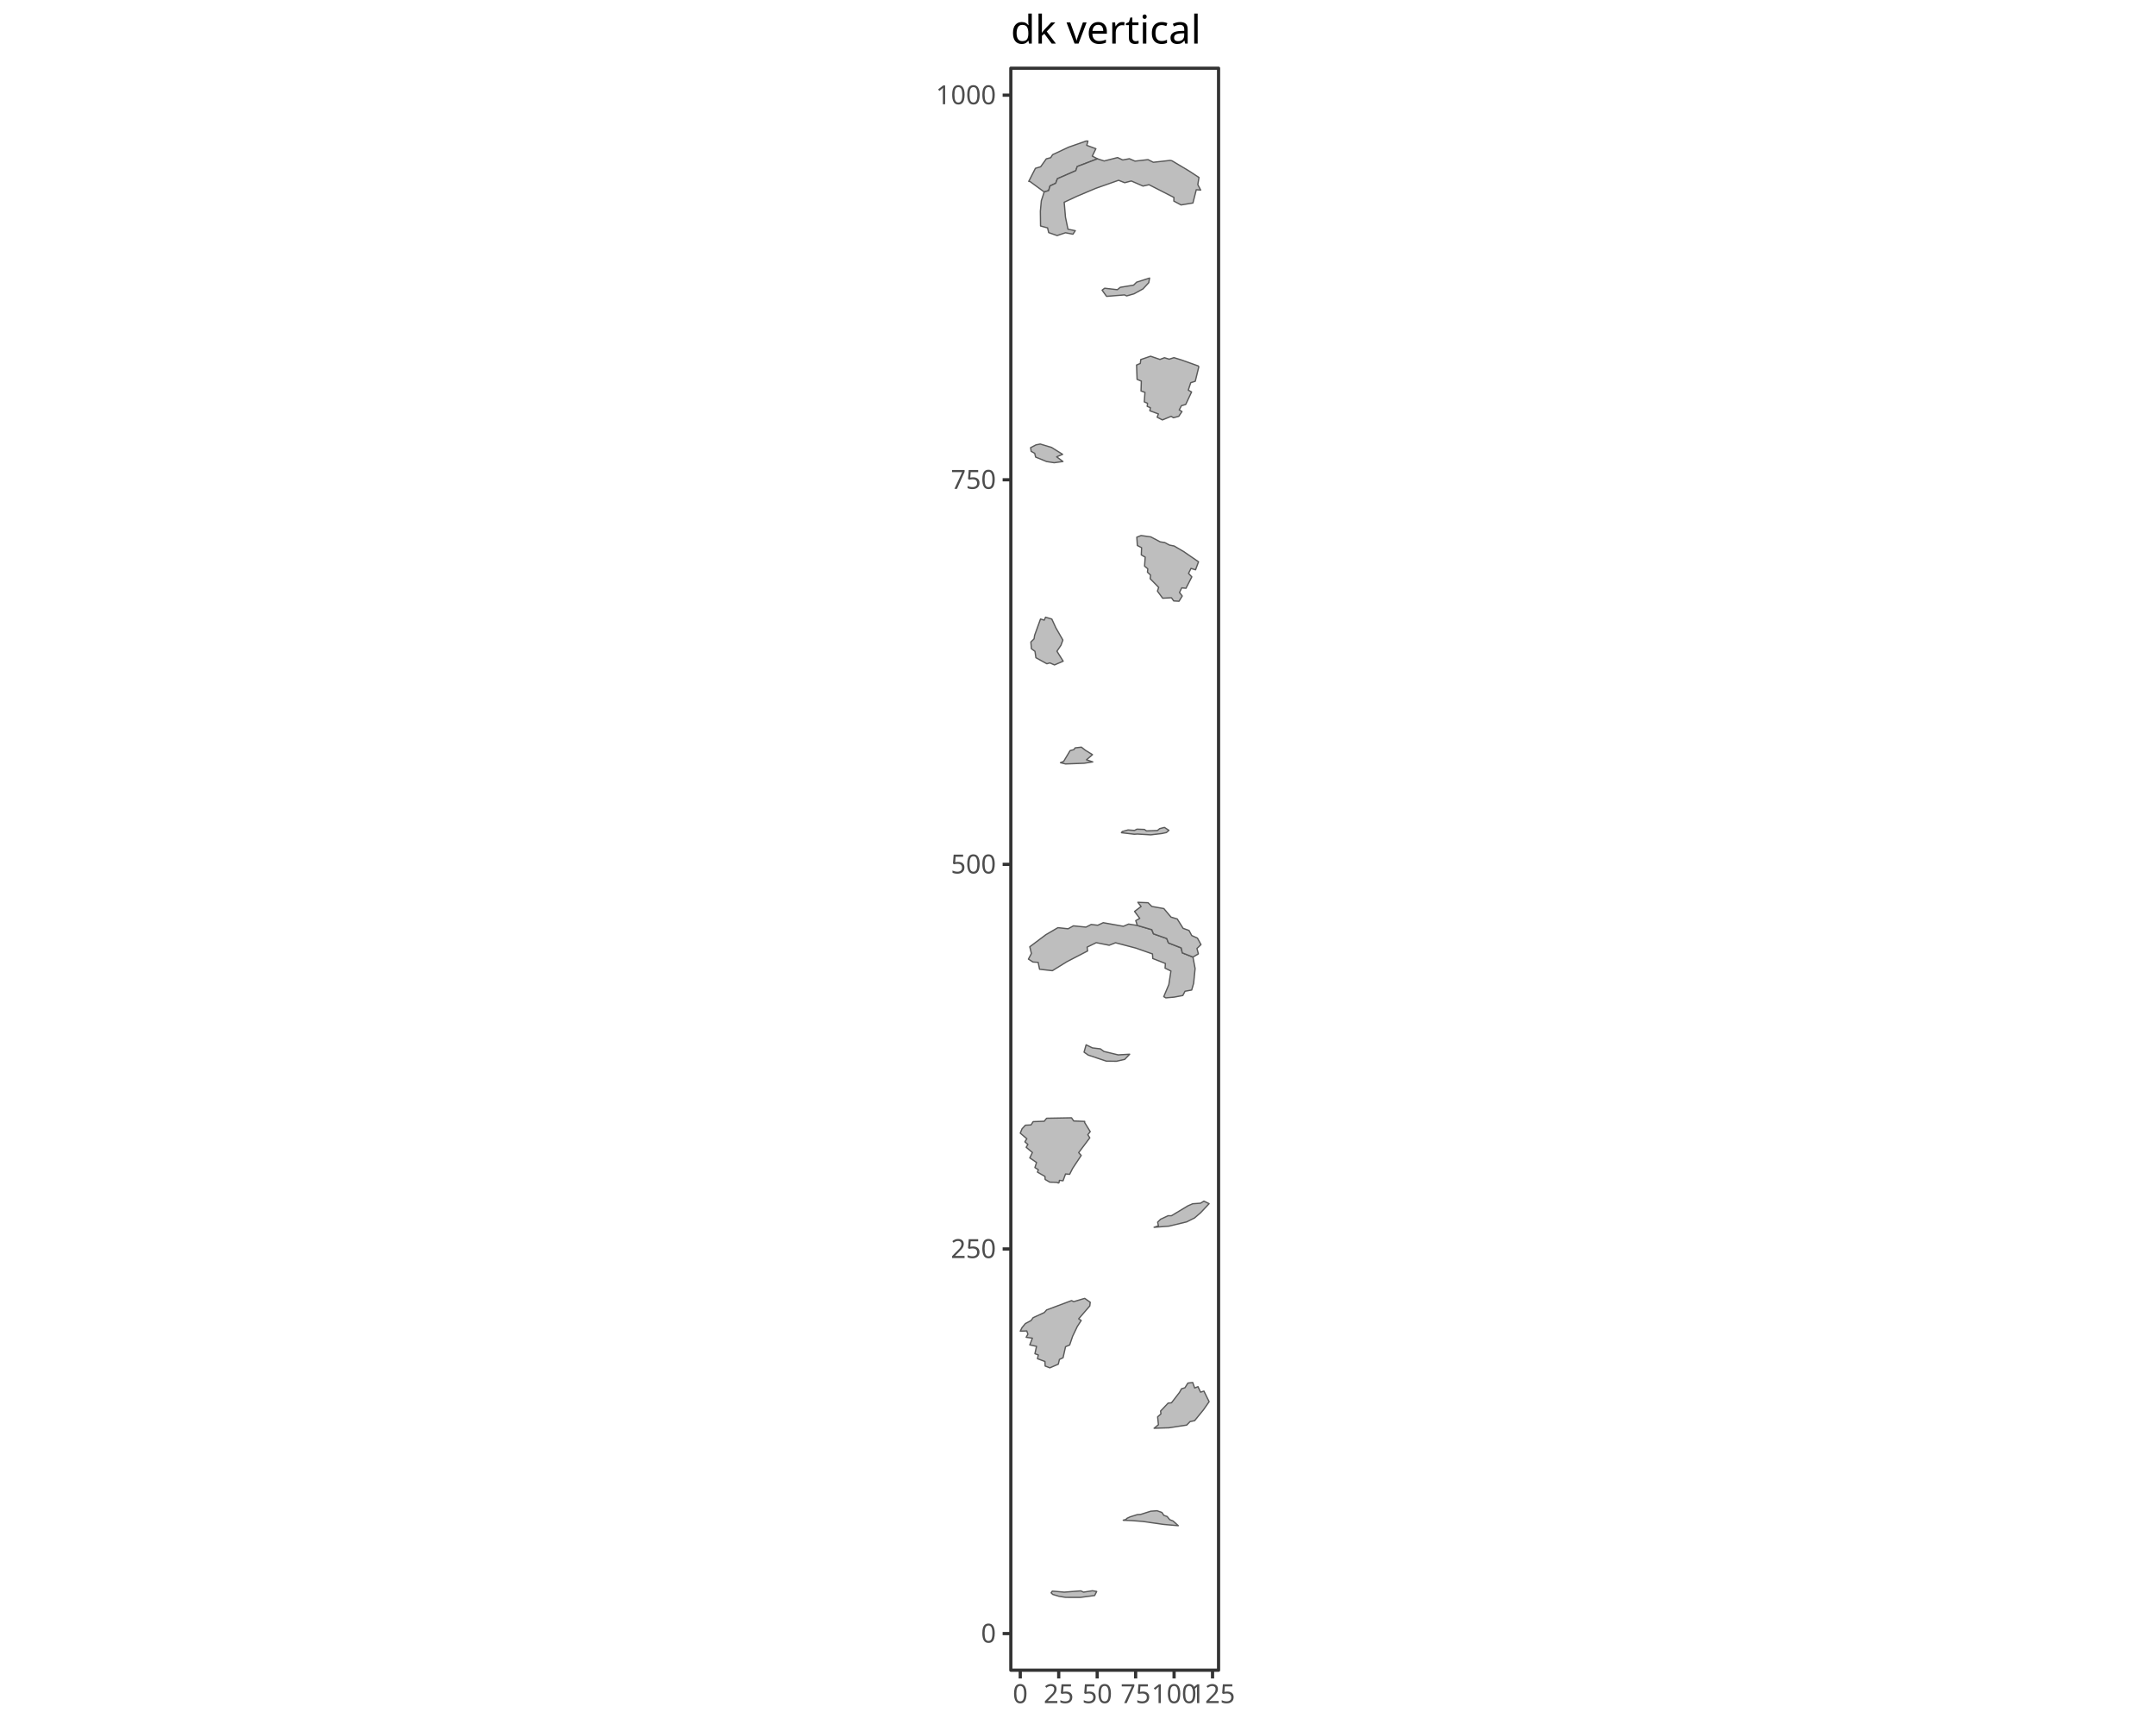
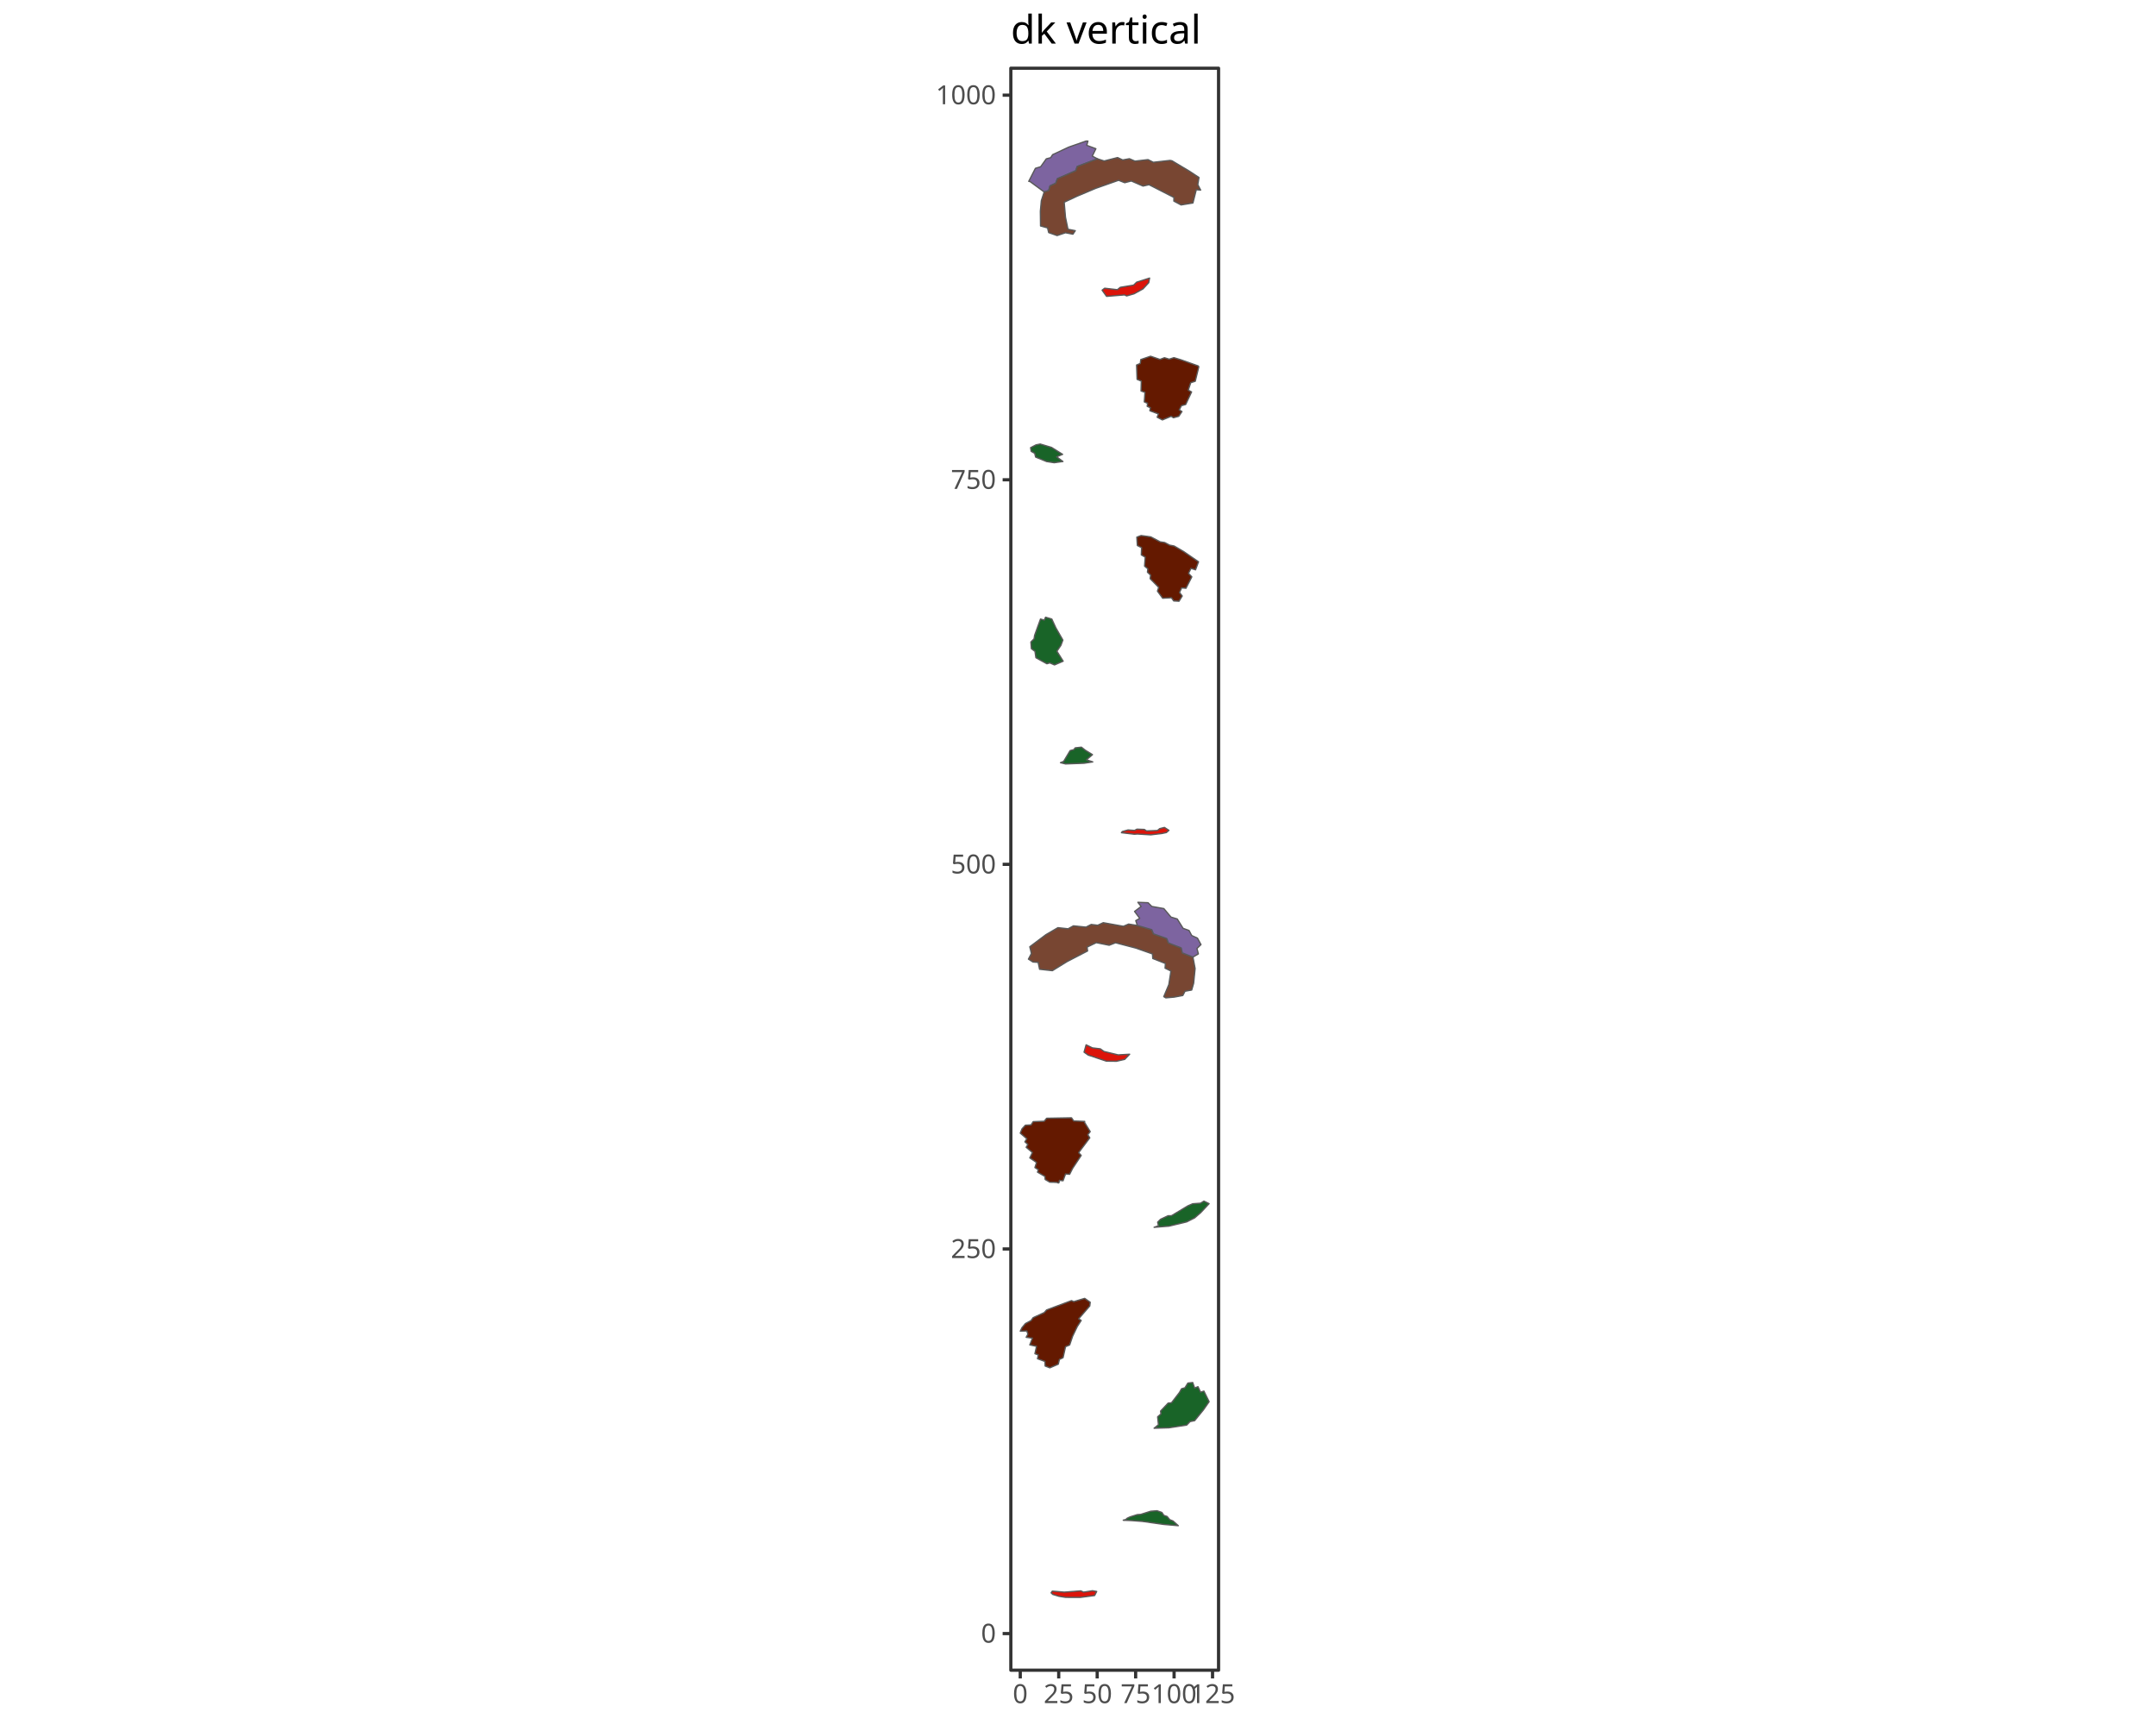
<svg xmlns="http://www.w3.org/2000/svg" class="svglite" data-engine-version="2.0" width="720.00pt" height="576.00pt" viewBox="0 0 720.00 576.00">
  <defs>
    <style type="text/css">
    .svglite line, .svglite polyline, .svglite polygon, .svglite path, .svglite rect, .svglite circle {
      fill: none;
      stroke: #000000;
      stroke-linecap: round;
      stroke-linejoin: round;
      stroke-miterlimit: 10.00;
    }
  </style>
  </defs>
  <rect width="100%" height="100%" style="stroke: none; fill: #FFFFFF;" />
  <defs>
    <clipPath id="cpMC4wMHw3MjAuMDB8MC4wMHw1NzYuMDA=">
      <rect x="0.00" y="0.00" width="720.00" height="576.00" />
    </clipPath>
  </defs>
  <g clip-path="url(#cpMC4wMHw3MjAuMDB8MC4wMHw1NzYuMDA=)">
</g>
  <defs>
    <clipPath id="cpMzA3LjU4fDQxMi40MnwwLjAwfDU3Ni4wMA==">
      <rect x="307.58" y="0.00" width="104.84" height="576.00" />
    </clipPath>
  </defs>
  <g clip-path="url(#cpMzA3LjU4fDQxMi40MnwwLjAwfDU3Ni4wMA==)">
    <rect x="307.58" y="0.00" width="104.84" height="576.00" style="stroke-width: 1.07; stroke: #FFFFFF; fill: #FFFFFF;" />
  </g>
  <g clip-path="url(#cpMC4wMHw3MjAuMDB8MC4wMHw1NzYuMDA=)">
    <rect x="337.57" y="22.78" width="69.37" height="534.92" style="stroke-width: 1.07; stroke: none; fill: #FFFFFF;" />
-     <path d="M 375.11 507.62 L 375.30 507.54 L 375.93 507.42 L 376.39 506.97 L 377.40 506.50 L 379.79 505.75 L 380.93 505.68 L 384.28 504.62 L 386.39 504.46 L 388.02 505.03 L 388.66 505.99 L 389.77 506.38 L 390.63 507.43 L 391.75 507.88 L 393.49 509.45 L 388.65 509.03 L 381.52 508.02 L 378.01 507.75 L 376.02 507.67 L 375.34 507.66 L 375.11 507.62 Z" style="fill-rule: evenodd; fill: #BEBEBE; stroke-width: 0.43; stroke: #595959; stroke-linecap: butt;" />
-     <path d="M 385.41 476.91 L 386.86 475.73 L 386.59 473.10 L 387.70 472.12 L 387.58 471.17 L 390.09 468.52 L 391.22 468.41 L 393.88 464.96 L 394.57 463.73 L 395.72 463.39 L 396.69 461.82 L 398.31 461.64 L 398.96 463.47 L 400.07 463.03 L 400.93 464.86 L 402.05 464.50 L 403.79 468.04 L 401.89 470.77 L 398.95 474.38 L 397.42 474.69 L 396.30 475.85 L 390.38 476.76 L 385.41 476.91 Z" style="fill-rule: evenodd; fill: #BEBEBE; stroke-width: 0.43; stroke: #595959; stroke-linecap: butt;" />
-     <path d="M 396.69 402.65 L 398.31 401.95 L 400.93 401.76 L 402.05 401.07 L 403.79 401.92 L 400.95 404.94 L 398.95 406.67 L 396.30 408.00 L 390.38 409.43 L 385.41 409.81 L 386.86 409.30 L 386.59 408.09 L 387.58 407.12 L 390.09 405.95 L 391.22 405.94 L 396.69 402.65 Z" style="fill-rule: evenodd; fill: #BEBEBE; stroke-width: 0.43; stroke: #595959; stroke-linecap: butt;" />
-     <path d="M 351.02 531.86 L 351.41 531.30 L 352.66 531.39 L 355.42 531.64 L 360.93 531.21 L 361.85 531.64 L 364.85 531.17 L 366.24 531.41 L 365.55 532.77 L 360.80 533.39 L 355.89 533.38 L 353.65 533.03 L 351.57 532.40 L 351.02 531.86 Z" style="fill-rule: evenodd; fill: #BEBEBE; stroke-width: 0.43; stroke: #595959; stroke-linecap: butt;" />
-     <path d="M 362.02 351.32 L 362.71 348.88 L 364.81 349.90 L 367.46 350.22 L 368.66 351.09 L 373.41 352.24 L 377.25 352.02 L 375.60 353.74 L 372.84 354.37 L 369.48 354.33 L 363.41 352.31 L 362.02 351.32 Z" style="fill-rule: evenodd; fill: #BEBEBE; stroke-width: 0.43; stroke: #595959; stroke-linecap: butt;" />
-     <path d="M 341.31 443.29 L 342.43 441.96 L 344.32 440.94 L 345.03 439.98 L 348.72 438.29 L 349.52 437.40 L 357.84 434.29 L 358.57 434.63 L 362.24 433.54 L 364.08 434.84 L 363.94 436.07 L 360.22 440.37 L 361.07 440.92 L 359.77 442.93 L 358.21 446.18 L 357.21 449.12 L 355.84 449.68 L 355.01 453.37 L 353.80 453.93 L 353.42 455.52 L 350.60 456.74 L 349.03 456.13 L 348.96 454.61 L 346.47 453.69 L 346.74 452.43 L 345.61 452.01 L 346.15 449.57 L 343.90 449.08 L 344.77 446.83 L 342.69 446.54 L 343.26 445.50 L 342.90 444.42 L 340.72 444.49 L 341.31 443.29 Z" style="fill-rule: evenodd; fill: #BEBEBE; stroke-width: 0.43; stroke: #595959; stroke-linecap: butt;" />
-     <path d="M 341.31 376.93 L 342.43 375.72 L 344.32 375.62 L 345.03 374.53 L 348.72 374.40 L 349.52 373.40 L 357.84 373.25 L 358.57 374.31 L 362.24 374.45 L 362.19 374.78 L 364.08 377.86 L 363.27 378.90 L 363.94 379.93 L 360.22 384.88 L 361.07 385.82 L 358.21 390.13 L 357.21 392.11 L 355.84 392.00 L 355.01 394.27 L 353.80 394.14 L 353.72 394.52 L 353.65 394.93 L 353.42 395.03 L 353.03 394.84 L 352.39 394.80 L 351.83 394.77 L 350.60 394.75 L 349.03 393.84 L 348.96 392.83 L 346.47 391.39 L 346.74 390.59 L 345.61 389.86 L 346.15 388.17 L 343.90 386.63 L 344.77 384.83 L 342.69 383.10 L 343.26 382.14 L 342.27 381.27 L 342.90 380.24 L 340.72 378.37 L 341.31 376.93 Z" style="fill-rule: evenodd; fill: #BEBEBE; stroke-width: 0.43; stroke: #595959; stroke-linecap: butt;" />
-     <path d="M 343.44 320.26 L 344.44 318.39 L 343.90 316.14 L 349.25 312.12 L 353.29 309.76 L 356.69 310.13 L 358.47 309.15 L 362.66 309.58 L 364.41 308.69 L 366.60 308.95 L 368.43 308.10 L 375.15 309.30 L 376.90 308.56 L 379.81 309.02 L 384.65 310.43 L 385.21 311.82 L 389.64 313.39 L 390.20 314.85 L 394.48 316.53 L 394.83 318.17 L 398.39 319.58 L 399.11 323.41 L 398.62 328.32 L 397.97 330.58 L 395.74 330.99 L 395.00 332.41 L 392.13 332.95 L 389.32 333.20 L 388.64 332.79 L 390.33 328.77 L 391.03 324.24 L 389.08 323.28 L 389.19 321.72 L 384.97 320.06 L 384.87 318.53 L 379.32 316.58 L 372.53 314.80 L 370.42 315.63 L 366.09 314.77 L 363.05 316.25 L 363.20 317.54 L 356.34 321.10 L 351.45 324.12 L 347.17 323.65 L 346.69 321.35 L 344.96 321.23 L 343.44 320.26 Z" style="fill-rule: evenodd; fill: #BEBEBE; stroke-width: 0.43; stroke: #595959; stroke-linecap: butt;" />
-     <path d="M 379.99 301.29 L 383.40 301.43 L 384.65 302.67 L 388.67 303.39 L 391.06 306.23 L 393.14 306.85 L 395.10 309.98 L 397.08 310.70 L 397.98 312.39 L 399.89 313.25 L 401.07 315.41 L 399.73 316.71 L 400.20 318.51 L 398.39 319.58 L 394.83 318.17 L 394.48 316.53 L 390.20 314.85 L 389.64 313.39 L 385.21 311.82 L 384.65 310.43 L 379.81 309.02 L 379.29 307.41 L 380.62 306.66 L 378.89 304.34 L 381.07 302.69 L 379.99 301.29 Z" style="fill-rule: evenodd; fill: #BEBEBE; stroke-width: 0.43; stroke: #595959; stroke-linecap: butt;" />
-     <path d="M 354.15 254.67 L 355.22 254.22 L 357.37 250.63 L 358.60 250.31 L 359.06 249.72 L 361.14 249.49 L 362.47 250.53 L 364.84 251.99 L 362.84 253.70 L 364.94 254.41 L 362.04 254.86 L 355.83 255.09 L 354.15 254.67 Z" style="fill-rule: evenodd; fill: #BEBEBE; stroke-width: 0.43; stroke: #595959; stroke-linecap: butt;" />
-     <path d="M 344.26 214.38 L 345.33 213.32 L 345.51 212.14 L 347.48 206.70 L 348.72 207.07 L 349.17 206.09 L 351.25 206.70 L 352.59 209.61 L 354.95 213.73 L 354.30 215.48 L 352.96 217.45 L 355.05 220.78 L 352.15 222.03 L 350.60 221.35 L 349.60 221.64 L 345.94 219.62 L 345.63 217.49 L 344.44 216.61 L 344.26 214.38 Z" style="fill-rule: evenodd; fill: #BEBEBE; stroke-width: 0.43; stroke: #595959; stroke-linecap: butt;" />
-     <path d="M 344.17 149.48 L 345.97 148.55 L 347.39 148.27 L 351.17 149.40 L 354.86 151.71 L 352.87 152.54 L 354.97 154.10 L 352.06 154.51 L 349.52 154.12 L 345.85 152.63 L 345.54 151.37 L 344.36 150.71 L 344.17 149.48 Z" style="fill-rule: evenodd; fill: #BEBEBE; stroke-width: 0.43; stroke: #595959; stroke-linecap: butt;" />
-     <path d="M 374.50 278.05 L 374.79 277.66 L 376.71 277.13 L 378.88 277.29 L 379.69 276.87 L 382.16 276.96 L 382.87 277.45 L 386.52 277.31 L 387.29 276.69 L 388.87 276.29 L 390.36 277.26 L 389.52 278.00 L 387.95 278.33 L 384.29 278.76 L 379.85 278.49 L 378.83 278.56 L 374.50 278.05 Z" style="fill-rule: evenodd; fill: #BEBEBE; stroke-width: 0.43; stroke: #595959; stroke-linecap: butt;" />
-     <path d="M 368.90 96.24 L 373.15 96.73 L 374.12 95.94 L 378.56 95.21 L 379.58 94.22 L 383.91 92.85 L 383.62 94.40 L 381.70 96.47 L 378.73 98.10 L 376.25 98.81 L 375.54 98.47 L 369.54 98.96 L 368.05 96.90 L 368.90 96.24 Z" style="fill-rule: evenodd; fill: #BEBEBE; stroke-width: 0.43; stroke: #595959; stroke-linecap: butt;" />
-     <path d="M 381.06 178.82 L 384.31 179.27 L 387.45 180.93 L 388.96 181.16 L 390.55 182.01 L 392.12 182.32 L 395.33 184.20 L 400.25 187.59 L 399.25 190.27 L 397.74 189.80 L 396.91 191.46 L 398.01 192.62 L 396.06 196.43 L 394.63 196.29 L 393.90 197.85 L 394.81 199.01 L 393.73 200.76 L 391.96 200.66 L 391.21 199.60 L 388.27 199.75 L 386.53 197.38 L 386.94 196.13 L 384.09 193.22 L 384.24 192.04 L 383.19 191.06 L 383.31 189.94 L 382.23 189.04 L 382.44 186.04 L 381.14 185.29 L 381.23 182.88 L 379.82 182.15 L 379.64 179.37 L 381.06 178.82 Z" style="fill-rule: evenodd; fill: #BEBEBE; stroke-width: 0.43; stroke: #595959; stroke-linecap: butt;" />
-     <path d="M 380.97 120.06 L 384.23 118.95 L 387.37 120.02 L 388.88 119.45 L 390.46 119.94 L 392.04 119.43 L 394.47 120.17 L 400.17 122.20 L 400.34 122.49 L 399.16 127.31 L 397.65 127.78 L 396.83 130.27 L 397.93 130.88 L 395.97 135.06 L 394.54 135.47 L 393.81 136.88 L 394.72 137.42 L 393.65 139.01 L 391.87 139.49 L 391.12 139.01 L 388.18 140.22 L 386.44 139.31 L 386.85 138.22 L 384.00 137.16 L 384.16 136.13 L 383.11 135.68 L 383.22 134.66 L 382.14 134.19 L 382.36 131.02 L 381.05 130.55 L 381.15 127.26 L 379.73 126.67 L 379.56 121.89 L 380.80 121.36 L 380.97 120.06 Z" style="fill-rule: evenodd; fill: #BEBEBE; stroke-width: 0.43; stroke: #595959; stroke-linecap: butt;" />
-     <path d="M 343.55 60.55 L 345.78 56.20 L 347.53 55.68 L 349.41 53.04 L 350.88 52.65 L 351.53 51.64 L 356.89 49.13 L 362.70 47.10 L 363.31 47.10 L 362.92 48.53 L 365.97 49.66 L 364.77 52.12 L 366.50 53.03 L 359.74 55.60 L 359.27 56.99 L 353.13 59.67 L 352.55 61.20 L 350.66 62.08 L 350.20 63.64 L 348.71 64.10 L 343.98 60.62 L 343.55 60.55 Z" style="fill-rule: evenodd; fill: #BEBEBE; stroke-width: 0.43; stroke: #595959; stroke-linecap: butt;" />
-     <path d="M 348.71 64.10 L 350.20 63.64 L 350.66 62.08 L 352.55 61.20 L 353.13 59.67 L 359.27 56.99 L 359.74 55.60 L 366.50 53.03 L 368.74 53.75 L 373.21 52.61 L 374.93 53.41 L 377.17 53.00 L 379.02 53.80 L 383.39 53.30 L 385.16 54.19 L 390.75 53.56 L 391.39 53.69 L 397.25 57.19 L 400.40 59.27 L 400.01 61.65 L 400.96 63.47 L 399.50 63.35 L 398.38 67.78 L 394.42 68.43 L 392.01 67.15 L 392.03 65.92 L 383.72 61.68 L 381.71 62.13 L 377.80 60.43 L 375.60 61.01 L 373.56 60.20 L 365.95 62.88 L 359.64 65.54 L 355.39 67.53 L 355.82 72.55 L 356.65 76.54 L 359.10 77.03 L 358.31 78.20 L 355.82 77.72 L 353.02 78.66 L 350.21 77.67 L 349.83 76.10 L 347.49 75.45 L 347.43 70.53 L 347.75 67.04 L 348.71 64.10 Z" style="fill-rule: evenodd; fill: #BEBEBE; stroke-width: 0.43; stroke: #595959; stroke-linecap: butt;" />
+     <path d="M 375.11 507.62 L 375.30 507.54 L 375.93 507.42 L 376.39 506.97 L 377.40 506.50 L 379.79 505.75 L 380.93 505.68 L 384.28 504.62 L 386.39 504.46 L 388.02 505.03 L 388.66 505.99 L 389.77 506.38 L 390.63 507.43 L 391.75 507.88 L 393.49 509.45 L 388.65 509.03 L 381.52 508.02 L 378.01 507.75 L 376.02 507.67 L 375.34 507.66 L 375.11 507.62 Z" style="fill-rule: evenodd; fill: #196428; stroke-width: 0.43; stroke: #595959; stroke-linecap: butt;" />
+     <path d="M 385.41 476.91 L 386.86 475.73 L 386.59 473.10 L 387.70 472.12 L 387.58 471.17 L 390.09 468.52 L 391.22 468.41 L 393.88 464.96 L 394.57 463.73 L 395.72 463.39 L 396.69 461.82 L 398.31 461.64 L 398.96 463.47 L 400.07 463.03 L 400.93 464.86 L 402.05 464.50 L 403.79 468.04 L 401.89 470.77 L 398.95 474.38 L 397.42 474.69 L 396.30 475.85 L 390.38 476.76 L 385.41 476.91 Z" style="fill-rule: evenodd; fill: #196428; stroke-width: 0.43; stroke: #595959; stroke-linecap: butt;" />
+     <path d="M 396.69 402.65 L 398.31 401.95 L 400.93 401.76 L 402.05 401.07 L 403.79 401.92 L 400.95 404.94 L 398.95 406.67 L 396.30 408.00 L 390.38 409.43 L 385.41 409.81 L 386.86 409.30 L 386.59 408.09 L 387.58 407.12 L 390.09 405.95 L 391.22 405.94 L 396.69 402.65 Z" style="fill-rule: evenodd; fill: #196428; stroke-width: 0.43; stroke: #595959; stroke-linecap: butt;" />
+     <path d="M 351.02 531.86 L 351.41 531.30 L 352.66 531.39 L 355.42 531.64 L 360.93 531.21 L 361.85 531.64 L 364.85 531.17 L 366.24 531.41 L 365.55 532.77 L 360.80 533.39 L 355.89 533.38 L 353.65 533.03 L 351.57 532.40 L 351.02 531.86 Z" style="fill-rule: evenodd; fill: #DC140A; stroke-width: 0.43; stroke: #595959; stroke-linecap: butt;" />
+     <path d="M 362.02 351.32 L 362.71 348.88 L 364.81 349.90 L 367.46 350.22 L 368.66 351.09 L 373.41 352.24 L 377.25 352.02 L 375.60 353.74 L 372.84 354.37 L 369.48 354.33 L 363.41 352.31 L 362.02 351.32 Z" style="fill-rule: evenodd; fill: #DC140A; stroke-width: 0.43; stroke: #595959; stroke-linecap: butt;" />
+     <path d="M 341.31 443.29 L 342.43 441.96 L 344.32 440.94 L 345.03 439.98 L 348.72 438.29 L 349.52 437.40 L 357.84 434.29 L 358.57 434.63 L 362.24 433.54 L 364.08 434.84 L 363.94 436.07 L 360.22 440.37 L 361.07 440.92 L 359.77 442.93 L 358.21 446.18 L 357.21 449.12 L 355.84 449.68 L 355.01 453.37 L 353.80 453.93 L 353.42 455.52 L 350.60 456.74 L 349.03 456.13 L 348.96 454.61 L 346.47 453.69 L 346.74 452.43 L 345.61 452.01 L 346.15 449.57 L 343.90 449.08 L 344.77 446.83 L 342.69 446.54 L 343.26 445.50 L 342.90 444.42 L 340.72 444.49 L 341.31 443.29 Z" style="fill-rule: evenodd; fill: #641900; stroke-width: 0.43; stroke: #595959; stroke-linecap: butt;" />
+     <path d="M 341.31 376.93 L 342.43 375.72 L 344.32 375.62 L 345.03 374.53 L 348.72 374.40 L 349.52 373.40 L 357.84 373.25 L 358.57 374.31 L 362.24 374.45 L 362.19 374.78 L 364.08 377.86 L 363.27 378.90 L 363.94 379.93 L 360.22 384.88 L 361.07 385.82 L 358.21 390.13 L 357.21 392.11 L 355.84 392.00 L 355.01 394.27 L 353.80 394.14 L 353.72 394.52 L 353.65 394.93 L 353.42 395.03 L 353.03 394.84 L 352.39 394.80 L 351.83 394.77 L 350.60 394.75 L 349.03 393.84 L 348.96 392.83 L 346.47 391.39 L 346.74 390.59 L 345.61 389.86 L 346.15 388.17 L 343.90 386.63 L 344.77 384.83 L 342.69 383.10 L 343.26 382.14 L 342.27 381.27 L 342.90 380.24 L 340.72 378.37 L 341.31 376.93 Z" style="fill-rule: evenodd; fill: #641900; stroke-width: 0.43; stroke: #595959; stroke-linecap: butt;" />
+     <path d="M 343.44 320.26 L 344.44 318.39 L 343.90 316.14 L 349.25 312.12 L 353.29 309.76 L 356.69 310.13 L 358.47 309.15 L 362.66 309.58 L 364.41 308.69 L 366.60 308.95 L 368.43 308.10 L 375.15 309.30 L 376.90 308.56 L 379.81 309.02 L 384.65 310.43 L 385.21 311.82 L 389.64 313.39 L 390.20 314.85 L 394.48 316.53 L 394.83 318.17 L 398.39 319.58 L 399.11 323.41 L 398.62 328.32 L 397.97 330.58 L 395.74 330.99 L 395.00 332.41 L 392.13 332.95 L 389.32 333.20 L 388.64 332.79 L 390.33 328.77 L 391.03 324.24 L 389.08 323.28 L 389.19 321.72 L 384.97 320.06 L 384.87 318.53 L 379.32 316.58 L 372.53 314.80 L 370.42 315.63 L 366.09 314.77 L 363.05 316.25 L 363.20 317.54 L 356.34 321.10 L 351.45 324.12 L 347.17 323.65 L 346.69 321.35 L 344.96 321.23 L 343.44 320.26 Z" style="fill-rule: evenodd; fill: #784632; stroke-width: 0.43; stroke: #595959; stroke-linecap: butt;" />
+     <path d="M 379.99 301.29 L 383.40 301.43 L 384.65 302.67 L 388.67 303.39 L 391.06 306.23 L 393.14 306.85 L 395.10 309.98 L 397.08 310.70 L 397.98 312.39 L 399.89 313.25 L 401.07 315.41 L 399.73 316.71 L 400.20 318.51 L 398.39 319.58 L 394.83 318.17 L 394.48 316.53 L 390.20 314.85 L 389.64 313.39 L 385.21 311.82 L 384.65 310.43 L 379.81 309.02 L 379.29 307.41 L 380.62 306.66 L 378.89 304.34 L 381.07 302.69 L 379.99 301.29 Z" style="fill-rule: evenodd; fill: #7D64A0; stroke-width: 0.43; stroke: #595959; stroke-linecap: butt;" />
+     <path d="M 354.15 254.67 L 355.22 254.22 L 357.37 250.63 L 358.60 250.31 L 359.06 249.72 L 361.14 249.49 L 362.47 250.53 L 364.84 251.99 L 362.84 253.70 L 364.94 254.41 L 362.04 254.86 L 355.83 255.09 L 354.15 254.67 Z" style="fill-rule: evenodd; fill: #196428; stroke-width: 0.43; stroke: #595959; stroke-linecap: butt;" />
+     <path d="M 344.26 214.38 L 345.33 213.32 L 345.51 212.14 L 347.48 206.70 L 348.72 207.07 L 349.17 206.09 L 351.25 206.70 L 352.59 209.61 L 354.95 213.73 L 354.30 215.48 L 352.96 217.45 L 355.05 220.78 L 352.15 222.03 L 350.60 221.35 L 349.60 221.64 L 345.94 219.62 L 345.63 217.49 L 344.44 216.61 L 344.26 214.38 Z" style="fill-rule: evenodd; fill: #196428; stroke-width: 0.43; stroke: #595959; stroke-linecap: butt;" />
+     <path d="M 344.17 149.48 L 345.97 148.55 L 347.39 148.27 L 351.17 149.40 L 354.86 151.71 L 352.87 152.54 L 354.97 154.10 L 352.06 154.51 L 349.52 154.12 L 345.85 152.63 L 345.54 151.37 L 344.36 150.71 L 344.17 149.48 Z" style="fill-rule: evenodd; fill: #196428; stroke-width: 0.43; stroke: #595959; stroke-linecap: butt;" />
+     <path d="M 374.50 278.05 L 374.79 277.66 L 376.71 277.13 L 378.88 277.29 L 379.69 276.87 L 382.16 276.96 L 382.87 277.45 L 386.52 277.31 L 387.29 276.69 L 388.87 276.29 L 390.36 277.26 L 389.52 278.00 L 387.95 278.33 L 384.29 278.76 L 379.85 278.49 L 378.83 278.56 L 374.50 278.05 Z" style="fill-rule: evenodd; fill: #DC140A; stroke-width: 0.43; stroke: #595959; stroke-linecap: butt;" />
+     <path d="M 368.90 96.24 L 373.15 96.73 L 374.12 95.94 L 378.56 95.21 L 379.58 94.22 L 383.91 92.85 L 383.62 94.40 L 381.70 96.47 L 378.73 98.10 L 376.25 98.81 L 375.54 98.47 L 369.54 98.96 L 368.05 96.90 L 368.90 96.24 Z" style="fill-rule: evenodd; fill: #DC140A; stroke-width: 0.43; stroke: #595959; stroke-linecap: butt;" />
+     <path d="M 381.06 178.82 L 384.31 179.27 L 387.45 180.93 L 388.96 181.16 L 390.55 182.01 L 392.12 182.32 L 395.33 184.20 L 400.25 187.59 L 399.25 190.27 L 397.74 189.80 L 396.91 191.46 L 398.01 192.62 L 396.06 196.43 L 394.63 196.29 L 393.90 197.85 L 394.81 199.01 L 393.73 200.76 L 391.96 200.66 L 391.21 199.60 L 388.27 199.75 L 386.53 197.38 L 386.94 196.13 L 384.09 193.22 L 384.24 192.04 L 383.19 191.06 L 383.31 189.94 L 382.23 189.04 L 382.44 186.04 L 381.14 185.29 L 381.23 182.88 L 379.82 182.15 L 379.64 179.37 L 381.06 178.82 Z" style="fill-rule: evenodd; fill: #641900; stroke-width: 0.43; stroke: #595959; stroke-linecap: butt;" />
+     <path d="M 380.97 120.06 L 384.23 118.95 L 387.37 120.02 L 388.88 119.45 L 390.46 119.94 L 392.04 119.43 L 394.47 120.17 L 400.17 122.20 L 400.34 122.49 L 399.16 127.31 L 397.65 127.78 L 396.83 130.27 L 397.93 130.88 L 395.97 135.06 L 394.54 135.47 L 393.81 136.88 L 394.72 137.42 L 393.65 139.01 L 391.87 139.49 L 391.12 139.01 L 388.18 140.22 L 386.44 139.31 L 386.85 138.22 L 384.00 137.16 L 384.16 136.13 L 383.11 135.68 L 383.22 134.66 L 382.14 134.19 L 382.36 131.02 L 381.05 130.55 L 381.15 127.26 L 379.73 126.67 L 379.56 121.89 L 380.80 121.36 L 380.97 120.06 Z" style="fill-rule: evenodd; fill: #641900; stroke-width: 0.43; stroke: #595959; stroke-linecap: butt;" />
+     <path d="M 343.55 60.55 L 345.78 56.20 L 347.53 55.68 L 349.41 53.04 L 350.88 52.65 L 351.53 51.64 L 356.89 49.13 L 362.70 47.10 L 363.31 47.10 L 362.92 48.53 L 365.97 49.66 L 364.77 52.12 L 366.50 53.03 L 359.74 55.60 L 359.27 56.99 L 353.13 59.67 L 352.55 61.20 L 350.66 62.08 L 350.20 63.64 L 348.71 64.10 L 343.98 60.62 L 343.55 60.55 Z" style="fill-rule: evenodd; fill: #7D64A0; stroke-width: 0.43; stroke: #595959; stroke-linecap: butt;" />
+     <path d="M 348.71 64.10 L 350.20 63.64 L 350.66 62.08 L 352.55 61.20 L 353.13 59.67 L 359.27 56.99 L 359.74 55.60 L 366.50 53.03 L 368.74 53.75 L 373.21 52.61 L 374.93 53.41 L 377.17 53.00 L 379.02 53.80 L 383.39 53.30 L 385.16 54.19 L 390.75 53.56 L 391.39 53.69 L 397.25 57.19 L 400.40 59.27 L 400.01 61.65 L 400.96 63.47 L 399.50 63.35 L 398.38 67.78 L 394.42 68.43 L 392.01 67.15 L 392.03 65.92 L 383.72 61.68 L 381.71 62.13 L 377.80 60.43 L 375.60 61.01 L 373.56 60.20 L 365.95 62.88 L 359.64 65.54 L 355.39 67.53 L 355.82 72.55 L 356.65 76.54 L 359.10 77.03 L 358.31 78.20 L 355.82 77.72 L 353.02 78.66 L 350.21 77.67 L 349.83 76.10 L 347.49 75.45 L 347.43 70.53 L 347.75 67.04 L 348.71 64.10 Z" style="fill-rule: evenodd; fill: #784632; stroke-width: 0.43; stroke: #595959; stroke-linecap: butt;" />
    <rect x="337.57" y="22.78" width="69.37" height="534.92" style="stroke-width: 1.07; stroke: #333333;" />
    <text x="332.64" y="548.50" text-anchor="end" style="font-size: 8.80px; fill: #4D4D4D; font-family: sans;" textLength="4.89px" lengthAdjust="spacingAndGlyphs">0</text>
    <text x="332.64" y="420.07" text-anchor="end" style="font-size: 8.80px; fill: #4D4D4D; font-family: sans;" textLength="14.68px" lengthAdjust="spacingAndGlyphs">250</text>
    <text x="332.64" y="291.65" text-anchor="end" style="font-size: 8.80px; fill: #4D4D4D; font-family: sans;" textLength="14.68px" lengthAdjust="spacingAndGlyphs">500</text>
    <text x="332.64" y="163.23" text-anchor="end" style="font-size: 8.80px; fill: #4D4D4D; font-family: sans;" textLength="14.68px" lengthAdjust="spacingAndGlyphs">750</text>
    <text x="332.64" y="34.81" text-anchor="end" style="font-size: 8.80px; fill: #4D4D4D; font-family: sans;" textLength="19.58px" lengthAdjust="spacingAndGlyphs">1000</text>
    <polyline points="334.83,545.47 337.57,545.47 " style="stroke-width: 1.07; stroke: #333333; stroke-linecap: butt;" />
    <polyline points="334.83,417.05 337.57,417.05 " style="stroke-width: 1.07; stroke: #333333; stroke-linecap: butt;" />
    <polyline points="334.83,288.62 337.57,288.62 " style="stroke-width: 1.07; stroke: #333333; stroke-linecap: butt;" />
    <polyline points="334.83,160.20 337.57,160.20 " style="stroke-width: 1.07; stroke: #333333; stroke-linecap: butt;" />
    <polyline points="334.83,31.78 337.57,31.78 " style="stroke-width: 1.07; stroke: #333333; stroke-linecap: butt;" />
    <polyline points="340.72,560.45 340.72,557.71 " style="stroke-width: 1.07; stroke: #333333; stroke-linecap: butt;" />
    <polyline points="353.56,560.45 353.56,557.71 " style="stroke-width: 1.07; stroke: #333333; stroke-linecap: butt;" />
    <polyline points="366.41,560.45 366.41,557.71 " style="stroke-width: 1.07; stroke: #333333; stroke-linecap: butt;" />
    <polyline points="379.25,560.45 379.25,557.71 " style="stroke-width: 1.07; stroke: #333333; stroke-linecap: butt;" />
    <polyline points="392.09,560.45 392.09,557.71 " style="stroke-width: 1.07; stroke: #333333; stroke-linecap: butt;" />
    <polyline points="404.93,560.45 404.93,557.71 " style="stroke-width: 1.07; stroke: #333333; stroke-linecap: butt;" />
    <text x="340.72" y="568.69" text-anchor="middle" style="font-size: 8.80px; fill: #4D4D4D; font-family: sans;" textLength="4.89px" lengthAdjust="spacingAndGlyphs">0</text>
    <text x="353.56" y="568.69" text-anchor="middle" style="font-size: 8.80px; fill: #4D4D4D; font-family: sans;" textLength="9.79px" lengthAdjust="spacingAndGlyphs">25</text>
    <text x="366.41" y="568.69" text-anchor="middle" style="font-size: 8.80px; fill: #4D4D4D; font-family: sans;" textLength="9.79px" lengthAdjust="spacingAndGlyphs">50</text>
    <text x="379.25" y="568.69" text-anchor="middle" style="font-size: 8.80px; fill: #4D4D4D; font-family: sans;" textLength="9.79px" lengthAdjust="spacingAndGlyphs">75</text>
    <text x="392.09" y="568.69" text-anchor="middle" style="font-size: 8.80px; fill: #4D4D4D; font-family: sans;" textLength="14.68px" lengthAdjust="spacingAndGlyphs">100</text>
    <text x="404.93" y="568.69" text-anchor="middle" style="font-size: 8.80px; fill: #4D4D4D; font-family: sans;" textLength="14.68px" lengthAdjust="spacingAndGlyphs">125</text>
    <text x="337.57" y="14.56" style="font-size: 13.20px; font-family: sans;" textLength="59.43px" lengthAdjust="spacingAndGlyphs">dk vertical</text>
  </g>
</svg>
